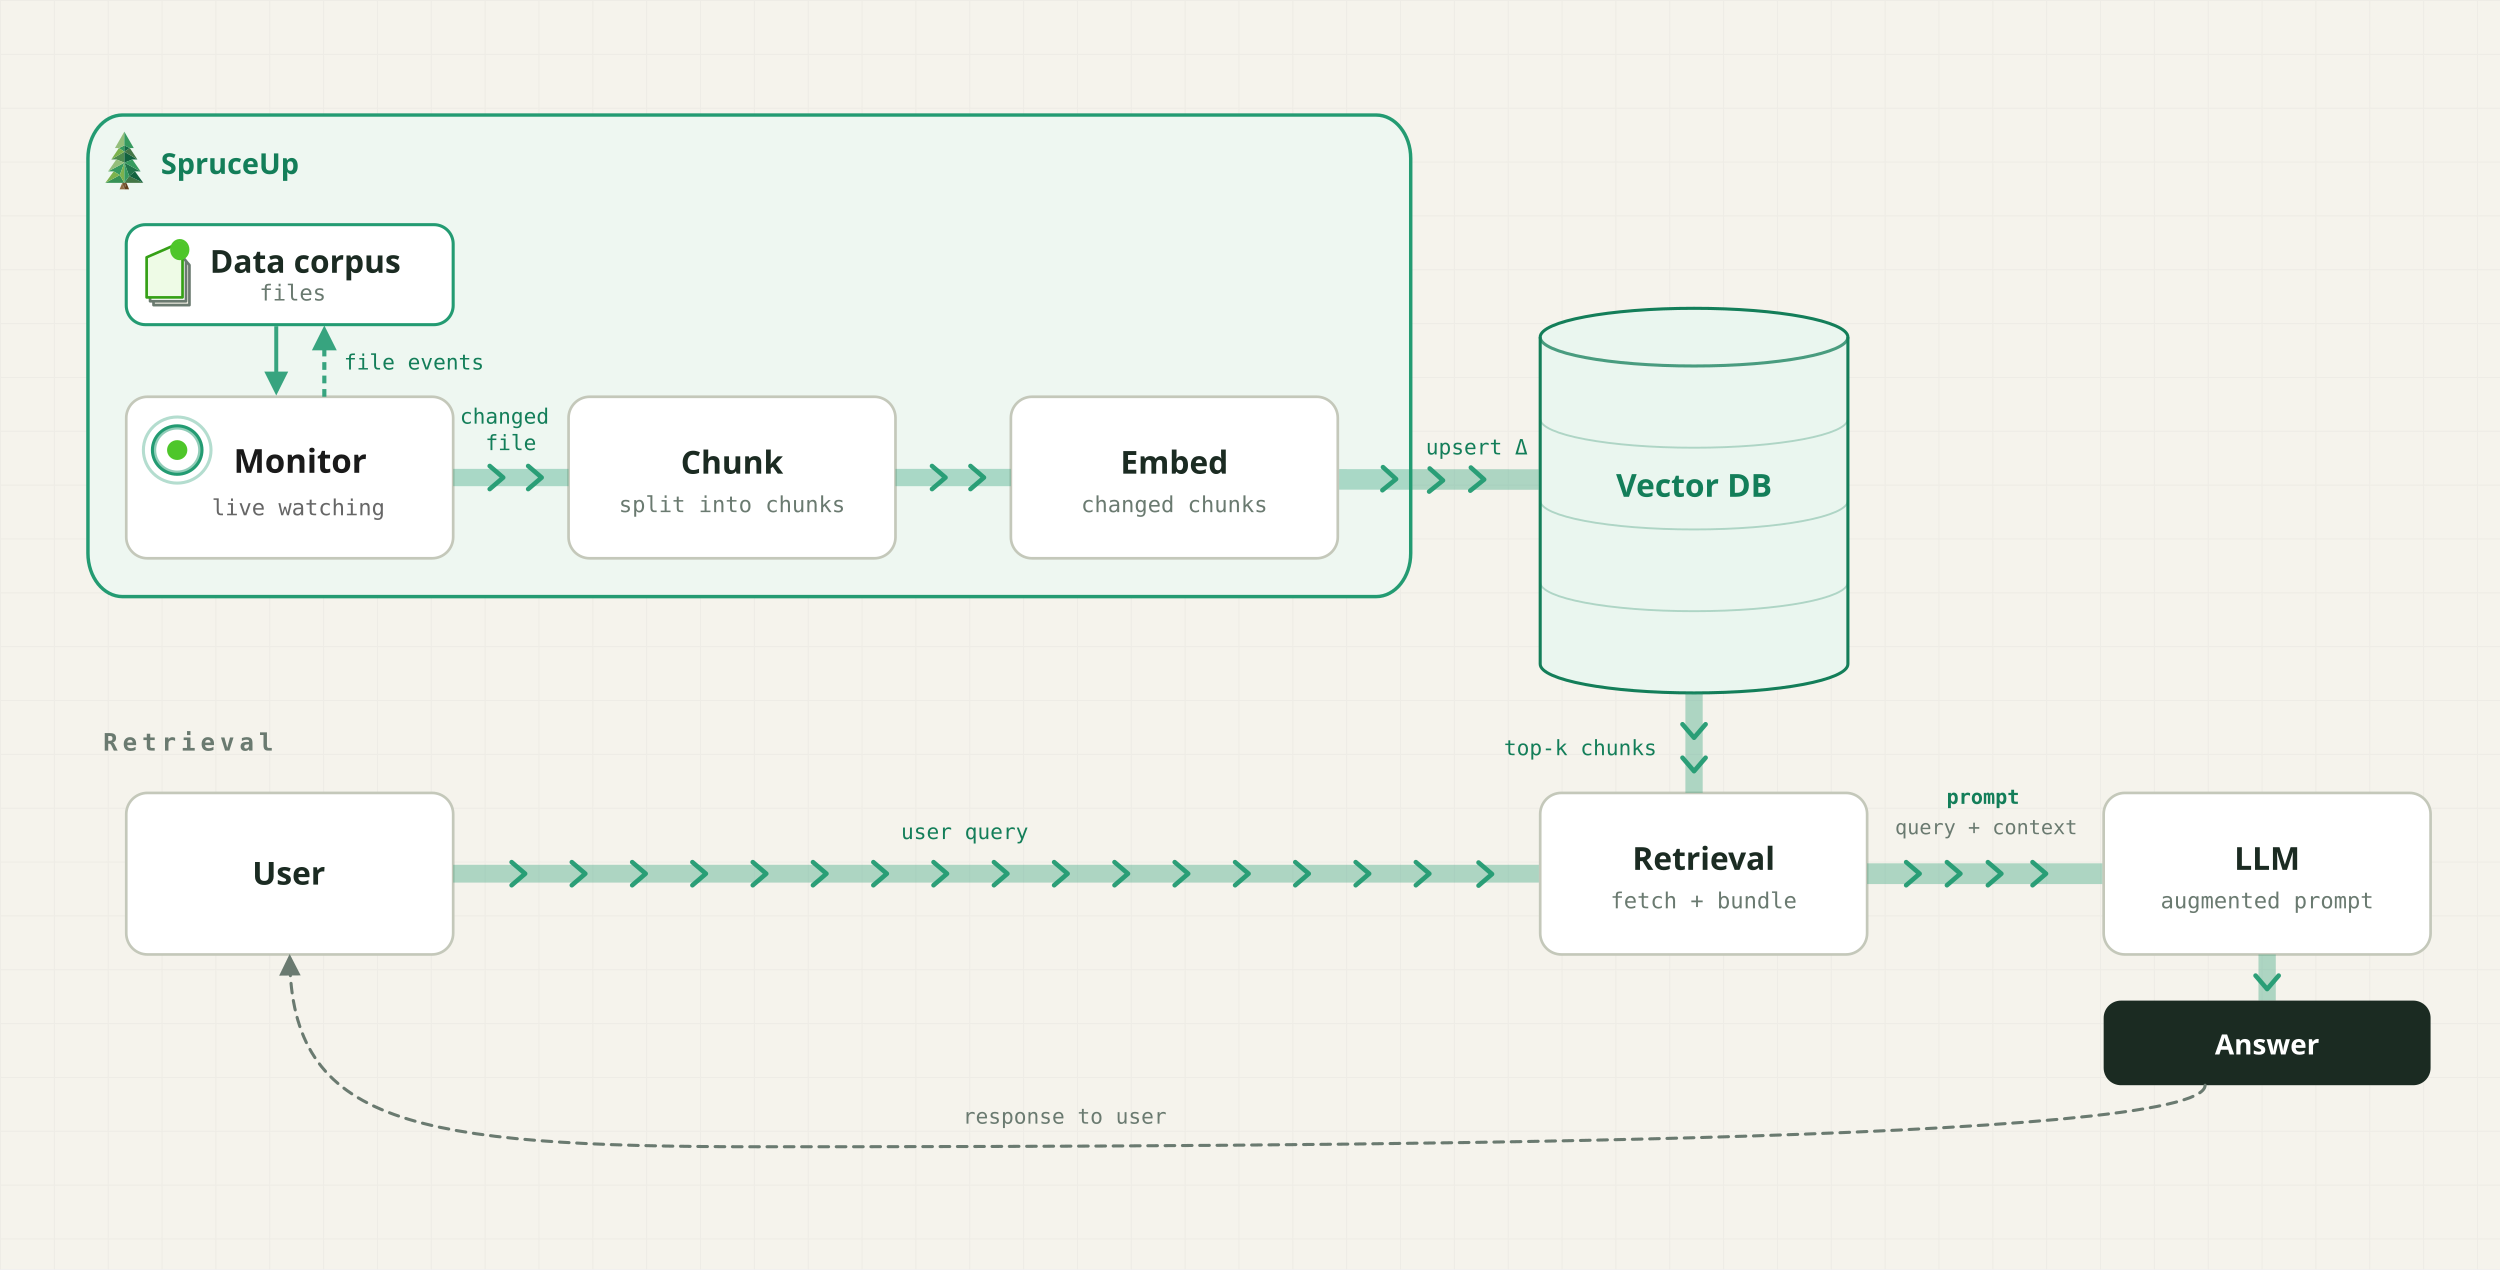
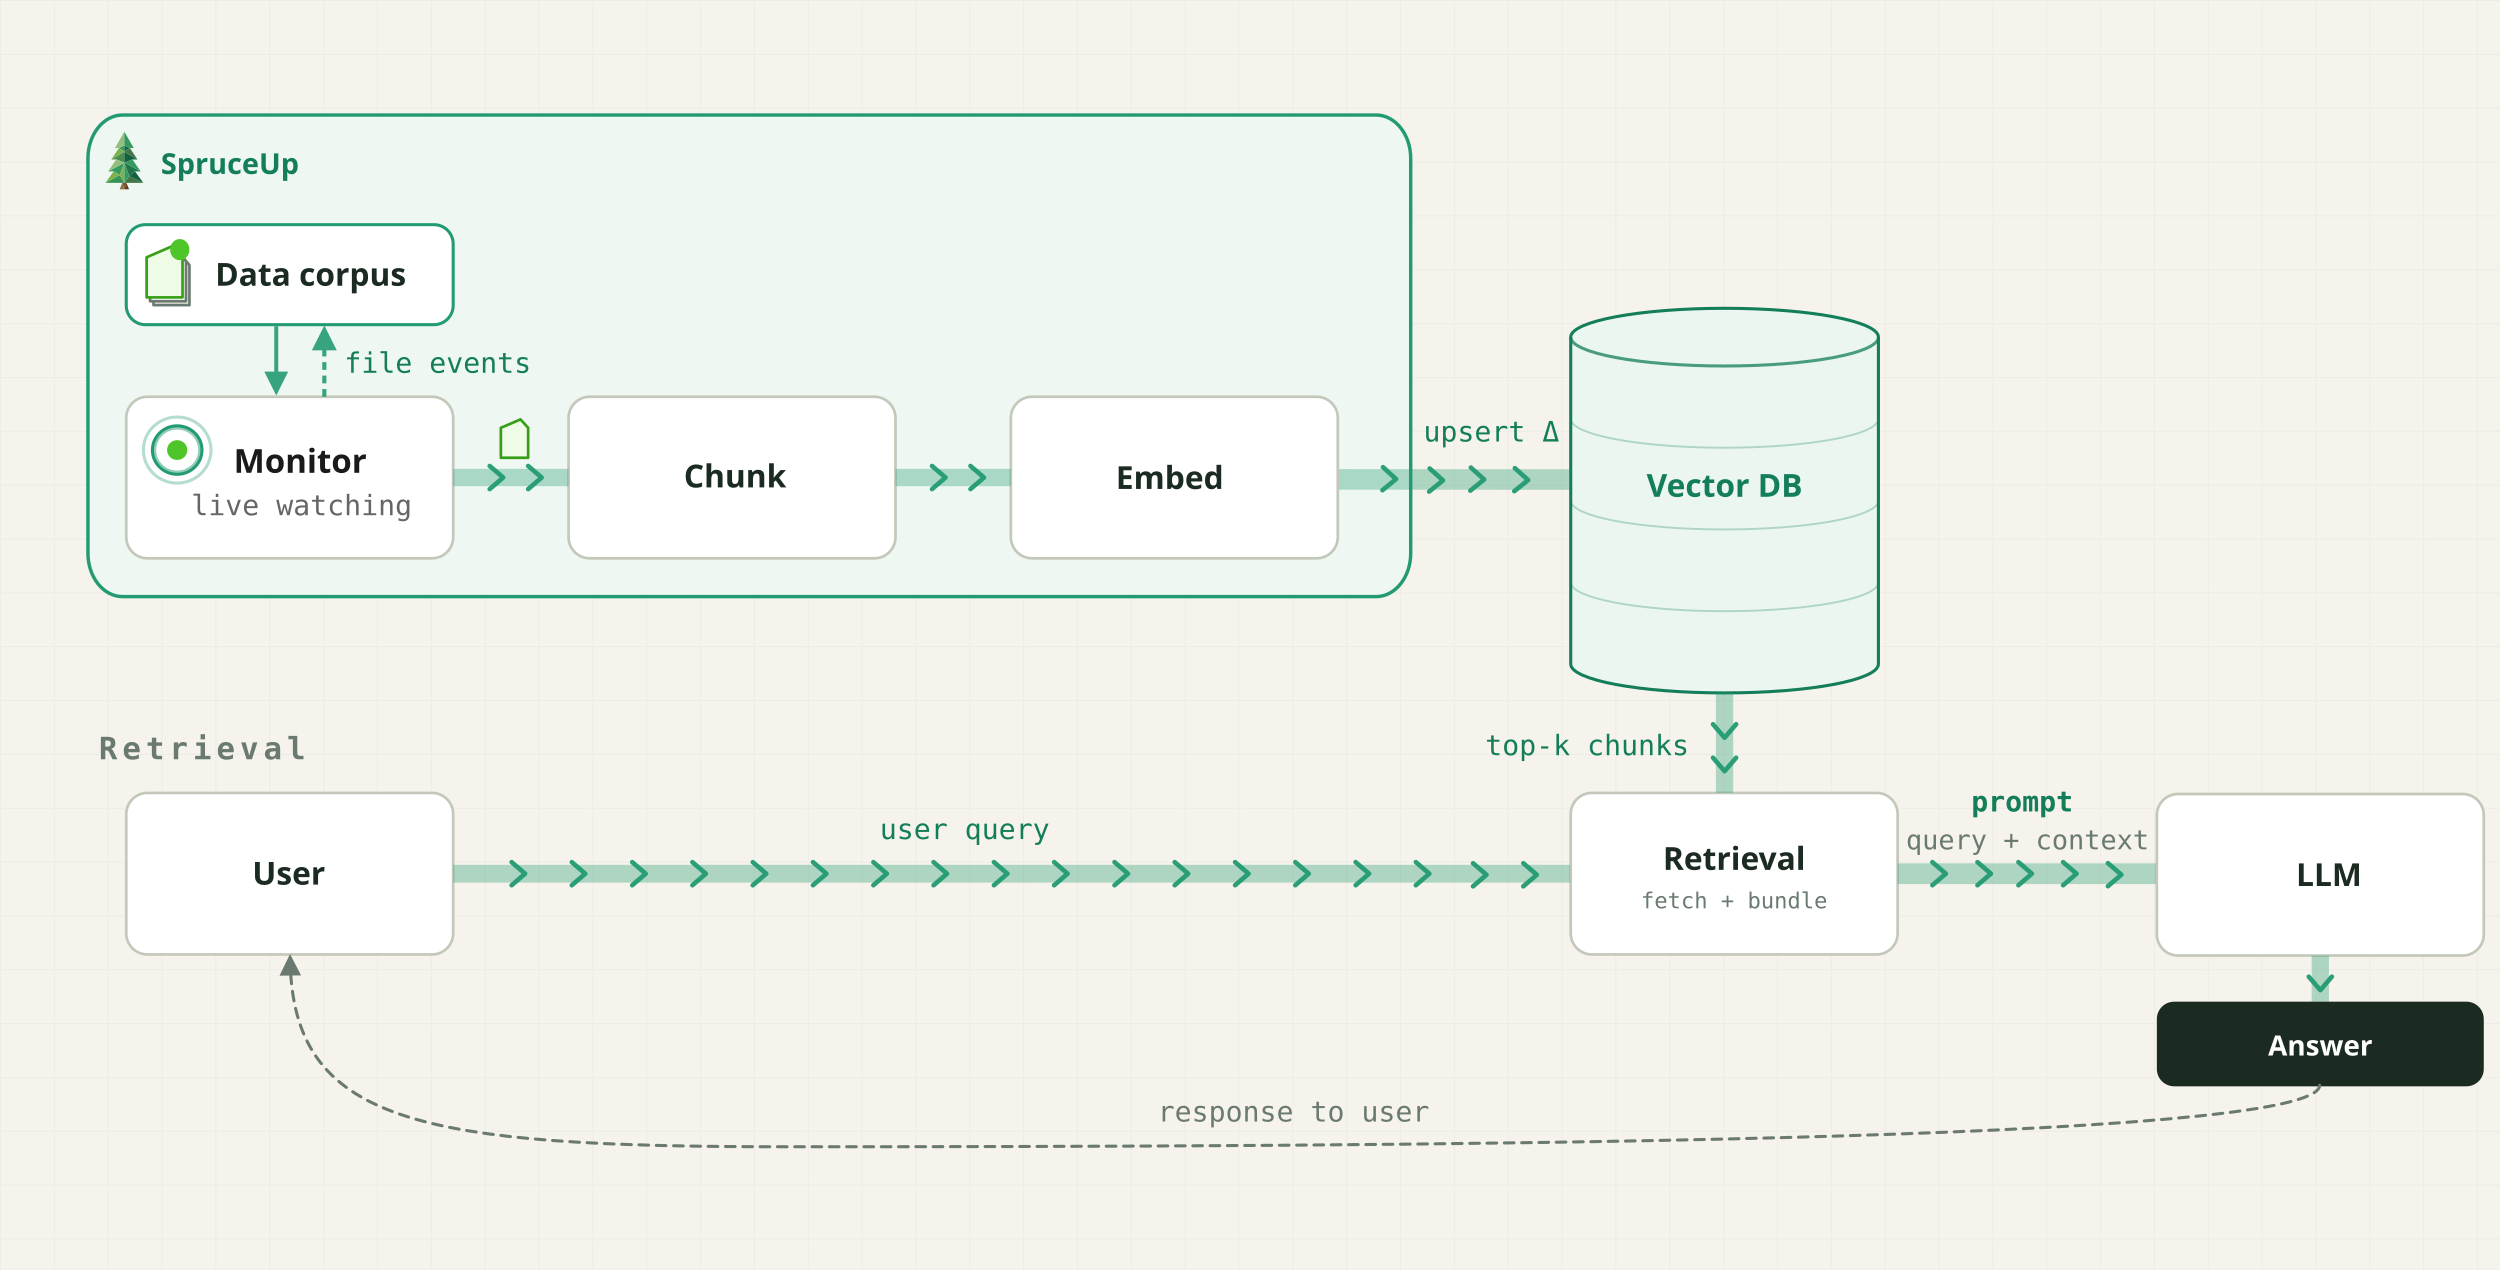
<svg xmlns="http://www.w3.org/2000/svg" viewBox="0 0 1300 660" width="100%" font-family="'Montserrat',system-ui,sans-serif" version="1.1" id="svg82">
  <defs id="defs24">
    <pattern id="kgrid" width="28" height="28" patternUnits="userSpaceOnUse">
      <path d="M28 0H0V28" fill="none" stroke="#1b2b22" stroke-width="1" opacity="0.035" id="path1" />
    </pattern>
    <symbol id="spruce" viewBox="16.69 7.51 162.17 246.80">
      <path d="M 97.776,66.45 74.434,77.681 97.847,93.404 Z" fill="#369a5f" id="path2" />
      <path d="m 97.776,66.45 0.071,26.954 23.569,-15.736 z" fill="#146a45" id="path3" />
      <path d="M 97.847,93.404 42.037,126.405 h 21.399 l 34.412,13.982 z" fill="#4d8c50" id="path4" />
      <path d="m 97.847,93.404 v 46.982 l 34.444,-13.982 h 21.435 z" fill="#12623f" id="path5" />
      <path d="M 97.847,140.386 28.262,177.547 H 52.084 l 26.372,15.777 z" fill="#369a5f" id="path6" />
      <path d="m 97.847,140.386 69.626,37.161 H 143.463 l -25.004,19.961 z" fill="#20734a" id="path7" />
      <path d="M 16.688,226.497 78.456,193.324 97.838,226.564 Z" fill="#369255" id="path8" />
      <path d="M 178.859,226.497 118.46,197.508 97.838,226.564 Z" fill="#437646" id="path9" />
      <path d="M 97.838,226.564 78.456,193.324 97.847,140.386 Z" fill="#7cb24d" id="path10" />
      <path d="M 97.838,226.564 118.46,197.508 97.847,140.386 Z" fill="#369a5f" id="path11" />
      <path d="M 178.859,226.497 143.463,177.547 118.46,197.508 Z" fill="#12623f" id="path12" />
      <path d="M 16.688,226.497 78.456,193.324 52.084,177.547 Z" fill="#7cb24d" id="path13" />
      <path d="M 28.262,177.547 97.847,140.386 63.435,126.405 Z" fill="#94be7b" id="path14" />
      <path d="M 167.473,177.547 132.292,126.405 97.847,140.386 Z" fill="#369a5f" id="path15" />
      <path d="M 153.727,126.405 121.416,77.668 97.847,93.404 Z" fill="#437646" id="path16" />
      <path d="M 42.037,126.405 97.847,93.404 74.434,77.681 Z" fill="#7cb24d" id="path17" />
      <path d="M 74.434,77.681 97.776,66.45 97.823,7.506 57.511,77.767 Z" fill="#94be7b" id="path18" />
      <path d="m 121.416,77.668 h 16.736 L 97.823,7.506 97.776,66.45 Z" fill="#369a5f" id="path19" />
      <path d="m 77.595,254.305 h 20.252 l -8.86,-27.741 z" fill="#926e44" id="path20" />
      <path d="M 97.847,254.305 106.708,226.564 H 88.987 Z" fill="#785633" id="path21" />
      <path d="m 97.847,254.305 8.86,-27.741 11.429,27.741 z" fill="#623f1c" id="path22" />
    </symbol>
    <marker id="loopHead" viewBox="0 0 10 10" refX="8" refY="5" markerWidth="7" markerHeight="7" orient="auto-start-reverse">
      <path d="M0,0 L10,5 L0,10 z" fill="#6a7a70" id="path23" />
    </marker>
    <marker id="wHead" viewBox="0 0 10 10" refX="8" refY="5" markerWidth="6" markerHeight="6" orient="auto-start-reverse">
      <path d="M0,0 L10,5 L0,10 z" fill="#239b72" id="path24" />
    </marker>
  </defs>
  <rect x="0" y="0" width="1300" height="660" fill="#f5f3ec" id="rect24" style="display:inline" />
  <rect x="0" y="0" width="1300" height="660" fill="url(#kgrid)" id="rect25" style="display:inline" />
  <rect x="45.732" y="59.812" width="687.837" height="250.424" rx="17.996" ry="22.538" fill="#eef7f1" stroke="#239b72" stroke-width="1.79" id="rect27" />
  <use href="#spruce" x="60" y="126" width="22" height="30" id="use28" transform="translate(-6.349206,-57.53968)" />
  <text x="83.651" y="90.46" font-size="15px" font-weight="700" fill="#137e59" text-anchor="start" id="text28">SpruceUp</text>
  <rect x="65.651" y="116.825" width="170" height="52" rx="10" ry="10" fill="#ffffff" stroke="#239b72" stroke-width="1.6" id="rect29" />
  <rect x="65.651" y="206.317" width="170" height="84" rx="11" ry="11" fill="#ffffff" stroke="#c4c8ba" stroke-width="1.4" id="rect33" />
  <path d="m 143.651,169.625 c 0,13.419 0,20.129 0,33.549" fill="none" stroke="#239b72" stroke-width="2.072" marker-end="url(#wHead)" opacity="0.9" id="path38" />
  <path d="m 168.651,206.317 c 0,-14.523 0,-21.784 0,-34.492" fill="none" stroke="#239b72" stroke-width="2.156" stroke-dasharray="4, 3" marker-end="url(#wHead)" opacity="0.9" id="path39" />
  <g id="g39" transform="translate(-9.722222,-45.83333)">
    <rect x="180.5" y="224" width="89" height="20" rx="6" fill="#f5f3ec" opacity="0.92" id="rect39" style="display:none" />
-     <text x="225" y="238" font-size="11px" font-weight="500" fill="#137e59" text-anchor="middle" font-family="'Spline Sans Mono', monospace" id="text39">file events</text>
+     <text x="237.346" y="239.684" font-size="11px" font-weight="500" fill="#137e59" text-anchor="middle" font-family="'Spline Sans Mono', monospace" id="text39" style="font-size:14.667px">file events</text>
  </g>
  <rect x="295.651" y="206.317" width="170" height="84" rx="11" ry="11" fill="#ffffff" stroke="#c4c8ba" stroke-width="1.4" id="rect40" />
-   <text x="380.651" y="246.317" font-size="16.5px" font-weight="600" fill="#1b2b22" text-anchor="middle" id="text40">Chunk</text>
-   <text x="380.651" y="266.317" font-size="11.5px" font-weight="400" fill="#6a7a70" text-anchor="middle" font-family="'Spline Sans Mono', monospace" id="text41">split into chunks</text>
+   <text x="382.238" y="253.46" font-size="16.5px" font-weight="600" fill="#1b2b22" text-anchor="middle" id="text40">Chunk</text>
  <rect x="525.651" y="206.317" width="170" height="84" rx="11" ry="11" fill="#ffffff" stroke="#c4c8ba" stroke-width="1.4" id="rect41" />
-   <text x="610.651" y="246.317" font-size="16.5px" font-weight="600" fill="#1b2b22" text-anchor="middle" id="text42">Embed</text>
-   <text x="610.651" y="266.317" font-size="11.5px" font-weight="400" fill="#6a7a70" text-anchor="middle" font-family="'Spline Sans Mono', monospace" id="text43">changed chunks</text>
+   <text x="608.27" y="254.254" font-size="16.5px" font-weight="600" fill="#1b2b22" text-anchor="middle" id="text42">Embed</text>
  <line x1="235.651" y1="248.317" x2="295.651" y2="248.317" stroke="#239b72" stroke-width="9" stroke-linecap="butt" opacity="0.34" id="line43" />
  <polyline points="261.0,294.0 268.0,288.0 261.0,282.0" fill="none" stroke="#239b72" stroke-width="2.4" stroke-linecap="round" stroke-linejoin="round" opacity="0.95" id="polyline43" transform="translate(-6.349206,-39.68254)" />
  <polyline points="281.0,294.0 288.0,288.0 281.0,282.0" fill="none" stroke="#239b72" stroke-width="2.4" stroke-linecap="round" stroke-linejoin="round" opacity="0.95" id="polyline44" transform="translate(-6.349206,-39.68254)" />
  <line x1="465.651" y1="248.317" x2="525.651" y2="248.317" stroke="#239b72" stroke-width="9" stroke-linecap="butt" opacity="0.34" id="line44" />
  <polyline points="491.0,294.0 498.0,288.0 491.0,282.0" fill="none" stroke="#239b72" stroke-width="2.4" stroke-linecap="round" stroke-linejoin="round" opacity="0.95" id="polyline45" transform="translate(-6.349206,-39.68254)" />
  <polyline points="511.0,294.0 518.0,288.0 511.0,282.0" fill="none" stroke="#239b72" stroke-width="2.4" stroke-linecap="round" stroke-linejoin="round" opacity="0.95" id="polyline46" transform="translate(-6.349206,-39.68254)" />
-   <g id="g46" transform="translate(-6.349206,-39.68254)">
-     <rect x="224.1" y="262" width="95.8" height="20" rx="6" fill="#f5f3ec" opacity="0.92" id="rect46" style="display:none" />
-     <text x="272" y="260" font-size="11px" font-weight="500" fill="#137e59" text-anchor="middle" font-family="'Spline Sans Mono', monospace" id="text46">
-       <tspan id="tspan84" x="272" y="260">changed</tspan>
-       <tspan id="tspan85" x="272" y="273.75">file</tspan>
-     </text>
-   </g>
-   <path d="m 800.904,175.317 a 80,15 0 0 1 160,0 v 170 a 80,15 0 0 1 -160,0 z" fill="#eaf6ef" stroke="#137e59" stroke-width="1.6" id="path46" />
-   <path d="m 800.904,175.317 a 80,15 0 0 0 160,0" fill="none" stroke="#137e59" stroke-width="1.6" opacity="0.75" id="path47" />
-   <path d="m 800.904,217.817 a 80,15 0 0 0 160,0" fill="none" stroke="#137e59" stroke-width="1" opacity="0.28" id="path48" />
-   <path d="m 800.904,260.317 a 80,15 0 0 0 160,0" fill="none" stroke="#137e59" stroke-width="1" opacity="0.28" id="path49" />
-   <path d="m 800.904,302.817 a 80,15 0 0 0 160,0" fill="none" stroke="#137e59" stroke-width="1" opacity="0.28" id="path50" />
-   <text x="880.904" y="258.317" font-size="16.5px" font-weight="700" fill="#137e59" text-anchor="middle" id="text50">Vector DB</text>
-   <line x1="696.356" y1="249.275" x2="800.132" y2="249.36" stroke="#239b72" stroke-width="10.693" stroke-linecap="butt" opacity="0.34" id="line51" />
+   <path d="m 816.777,175.317 a 80,15 0 0 1 160,0 v 170 a 80,15 0 0 1 -160,0 z" fill="#eaf6ef" stroke="#137e59" stroke-width="1.6" id="path46" />
+   <path d="m 816.777,175.317 a 80,15 0 0 0 160,0" fill="none" stroke="#137e59" stroke-width="1.6" opacity="0.75" id="path47" />
+   <path d="m 816.777,217.817 a 80,15 0 0 0 160,0" fill="none" stroke="#137e59" stroke-width="1" opacity="0.28" id="path48" />
+   <path d="m 816.777,260.317 a 80,15 0 0 0 160,0" fill="none" stroke="#137e59" stroke-width="1" opacity="0.28" id="path49" />
+   <path d="m 816.777,302.817 a 80,15 0 0 0 160,0" fill="none" stroke="#137e59" stroke-width="1" opacity="0.28" id="path50" />
+   <text x="896.777" y="258.317" font-size="16.5px" font-weight="700" fill="#137e59" text-anchor="middle" id="text50">Vector DB</text>
+   <line x1="696.333" y1="249.275" x2="816.028" y2="249.36" stroke="#239b72" stroke-width="10.693" stroke-linecap="butt" opacity="0.34" id="line51" />
  <polyline points="725.2,294.6 732.3,288.8 725.5,282.6" fill="none" stroke="#239b72" stroke-width="2.4" stroke-linecap="round" stroke-linejoin="round" opacity="0.95" id="polyline51" transform="translate(-6.349206,-39.68254)" />
  <polyline points="749.5,295.3 756.7,289.5 749.8,283.3" fill="none" stroke="#239b72" stroke-width="2.4" stroke-linecap="round" stroke-linejoin="round" opacity="0.95" id="polyline52" transform="translate(-6.349206,-39.68254)" />
  <polyline points="749.5,295.3 756.7,289.5 749.8,283.3" fill="none" stroke="#239b72" stroke-width="2.4" stroke-linecap="round" stroke-linejoin="round" opacity="0.95" id="polyline52-5" transform="translate(15.05308,-40.16324)" />
-   <g id="g52" transform="translate(25.90359,-39.68254)">
+   <polyline points="749.5,295.3 756.7,289.5 749.8,283.3" fill="none" stroke="#239b72" stroke-width="2.4" stroke-linecap="round" stroke-linejoin="round" opacity="0.95" id="polyline52-5-5" transform="translate(37.92222,-39.87777)" />
+   <g id="g52" transform="translate(33.51136,-46.41689)">
    <rect x="707.7" y="262" width="68.6" height="20" rx="6" fill="#f5f3ec" opacity="0.92" id="rect52" style="display:none" />
-     <text x="742" y="276" font-size="11px" font-weight="500" fill="#137e59" text-anchor="middle" font-family="'Spline Sans Mono', monospace" id="text52">upsert Δ</text>
+     <text x="742" y="276" font-size="11px" font-weight="500" fill="#137e59" text-anchor="middle" font-family="'Spline Sans Mono', monospace" id="text52" style="font-size:14.667px">upsert Δ</text>
  </g>
-   <text x="53.651" y="390.317" font-size="12.5px" font-weight="600" fill="#6a7a70" text-anchor="start" font-family="'Spline Sans Mono', monospace" letter-spacing="2.6" id="text53">Retrieval</text>
+   <text x="51.406" y="394.807" font-size="12.5px" font-weight="600" fill="#6a7a70" text-anchor="start" font-family="'Spline Sans Mono', monospace" letter-spacing="2.6" id="text53" style="font-size:16px">Retrieval</text>
  <rect x="65.651" y="412.317" width="170" height="84" rx="11" ry="11" fill="#ffffff" stroke="#c4c8ba" stroke-width="1.4" id="rect53" />
  <text x="150.164" y="460.01" font-size="16.5px" font-weight="600" fill="#1b2b22" text-anchor="middle" id="text54">User</text>
-   <rect x="800.904" y="412.317" width="170" height="84" rx="11" ry="11" fill="#ffffff" stroke="#c4c8ba" stroke-width="1.4" id="rect55" />
-   <text x="885.904" y="452.317" font-size="16.5px" font-weight="600" fill="#1b2b22" text-anchor="middle" id="text56">Retrieval</text>
-   <text x="885.904" y="472.317" font-size="11.5px" font-weight="400" fill="#6a7a70" text-anchor="middle" font-family="'Spline Sans Mono', monospace" id="text57">fetch + bundle</text>
-   <rect x="1093.904" y="412.317" width="170" height="84" rx="11" ry="11" fill="#ffffff" stroke="#c4c8ba" stroke-width="1.4" id="rect57" />
-   <text x="1178.904" y="452.317" font-size="16.5px" font-weight="600" fill="#1b2b22" text-anchor="middle" id="text58">LLM</text>
-   <text x="1178.904" y="472.317" font-size="11.5px" font-weight="400" fill="#6a7a70" text-anchor="middle" font-family="'Spline Sans Mono', monospace" id="text59">augmented prompt</text>
-   <line x1="235.651" y1="454.317" x2="800.204" y2="454.317" stroke="#239b72" stroke-width="9.263" stroke-linecap="butt" opacity="0.34" id="line59" />
+   <rect x="816.777" y="412.317" width="170" height="84" rx="11" ry="11" fill="#ffffff" stroke="#c4c8ba" stroke-width="1.4" id="rect55" />
+   <text x="901.777" y="452.317" font-size="16.5px" font-weight="600" fill="#1b2b22" text-anchor="middle" id="text56">Retrieval</text>
+   <text x="901.777" y="472.317" font-size="11.5px" font-weight="400" fill="#6a7a70" text-anchor="middle" font-family="'Spline Sans Mono', monospace" id="text57">fetch + bundle</text>
+   <rect x="1121.562" y="412.879" width="170" height="84" rx="11" ry="11" fill="#ffffff" stroke="#c4c8ba" stroke-width="1.4" id="rect57" />
+   <text x="1211.051" y="460.735" font-size="16.5px" font-weight="600" fill="#1b2b22" text-anchor="middle" id="text58">LLM</text>
+   <text x="1178.904" y="472.317" font-size="11.5px" font-weight="400" fill="#6a7a70" text-anchor="middle" font-family="'Spline Sans Mono', monospace" id="text59" />
+   <line x1="235.651" y1="454.317" x2="816.478" y2="454.317" stroke="#239b72" stroke-width="9.263" stroke-linecap="butt" opacity="0.34" id="line59" />
  <polyline points="272.4,500.0 279.4,494.0 272.4,488.0" fill="none" stroke="#239b72" stroke-width="2.4" stroke-linecap="round" stroke-linejoin="round" opacity="0.95" id="polyline59" transform="translate(-6.349206,-39.68254)" />
  <polyline points="303.7,500.0 310.7,494.0 303.7,488.0" fill="none" stroke="#239b72" stroke-width="2.4" stroke-linecap="round" stroke-linejoin="round" opacity="0.95" id="polyline60" transform="translate(-6.349206,-39.68254)" />
  <polyline points="335.1,500.0 342.1,494.0 335.1,488.0" fill="none" stroke="#239b72" stroke-width="2.4" stroke-linecap="round" stroke-linejoin="round" opacity="0.95" id="polyline61" transform="translate(-6.349206,-39.68254)" />
  <polyline points="366.4,500.0 373.4,494.0 366.4,488.0" fill="none" stroke="#239b72" stroke-width="2.4" stroke-linecap="round" stroke-linejoin="round" opacity="0.95" id="polyline62" transform="translate(-6.349206,-39.68254)" />
  <polyline points="397.8,500.0 404.8,494.0 397.8,488.0" fill="none" stroke="#239b72" stroke-width="2.4" stroke-linecap="round" stroke-linejoin="round" opacity="0.95" id="polyline63" transform="translate(-6.349206,-39.68254)" />
  <polyline points="429.1,500.0 436.1,494.0 429.1,488.0" fill="none" stroke="#239b72" stroke-width="2.4" stroke-linecap="round" stroke-linejoin="round" opacity="0.95" id="polyline64" transform="translate(-6.349206,-39.68254)" />
  <polyline points="460.5,500.0 467.5,494.0 460.5,488.0" fill="none" stroke="#239b72" stroke-width="2.4" stroke-linecap="round" stroke-linejoin="round" opacity="0.95" id="polyline65" transform="translate(-6.349206,-39.68254)" />
  <polyline points="491.8,500.0 498.8,494.0 491.8,488.0" fill="none" stroke="#239b72" stroke-width="2.4" stroke-linecap="round" stroke-linejoin="round" opacity="0.95" id="polyline66" transform="translate(-6.349206,-39.68254)" />
  <polyline points="523.2,500.0 530.2,494.0 523.2,488.0" fill="none" stroke="#239b72" stroke-width="2.4" stroke-linecap="round" stroke-linejoin="round" opacity="0.95" id="polyline67" transform="translate(-6.349206,-39.68254)" />
  <polyline points="554.5,500.0 561.5,494.0 554.5,488.0" fill="none" stroke="#239b72" stroke-width="2.4" stroke-linecap="round" stroke-linejoin="round" opacity="0.95" id="polyline68" transform="translate(-6.349206,-39.68254)" />
  <polyline points="585.9,500.0 592.9,494.0 585.9,488.0" fill="none" stroke="#239b72" stroke-width="2.4" stroke-linecap="round" stroke-linejoin="round" opacity="0.95" id="polyline69" transform="translate(-6.349206,-39.68254)" />
  <polyline points="617.2,500.0 624.2,494.0 617.2,488.0" fill="none" stroke="#239b72" stroke-width="2.4" stroke-linecap="round" stroke-linejoin="round" opacity="0.95" id="polyline70" transform="translate(-6.349206,-39.68254)" />
  <polyline points="648.6,500.0 655.6,494.0 648.6,488.0" fill="none" stroke="#239b72" stroke-width="2.4" stroke-linecap="round" stroke-linejoin="round" opacity="0.95" id="polyline71" transform="translate(-6.349206,-39.68254)" />
  <polyline points="679.9,500.0 686.9,494.0 679.9,488.0" fill="none" stroke="#239b72" stroke-width="2.4" stroke-linecap="round" stroke-linejoin="round" opacity="0.95" id="polyline72" transform="translate(-6.349206,-39.68254)" />
  <polyline points="711.3,500.0 718.3,494.0 711.3,488.0" fill="none" stroke="#239b72" stroke-width="2.4" stroke-linecap="round" stroke-linejoin="round" opacity="0.95" id="polyline73" transform="translate(-6.349206,-39.68254)" />
  <polyline points="742.6,500.0 749.6,494.0 742.6,488.0" fill="none" stroke="#239b72" stroke-width="2.4" stroke-linecap="round" stroke-linejoin="round" opacity="0.95" id="polyline74" transform="translate(-6.349206,-39.68254)" />
-   <polyline points="742.6,500.0 749.6,494.0 742.6,488.0" fill="none" stroke="#239b72" stroke-width="2.4" stroke-linecap="round" stroke-linejoin="round" opacity="0.95" id="polyline74-5" transform="translate(26.25079,-39.48254)" />
  <g id="g74" transform="translate(-6.349206,-61.68254)">
    <rect x="466.9" y="484" width="82.2" height="20" rx="6" fill="#f5f3ec" opacity="0.92" id="rect74" style="display:none" />
-     <text x="508" y="498" font-size="11px" font-weight="500" fill="#137e59" text-anchor="middle" font-family="'Spline Sans Mono', monospace" id="text74">user query</text>
+     <text x="508" y="498" font-size="11px" font-weight="500" fill="#137e59" text-anchor="middle" font-family="'Spline Sans Mono', monospace" id="text74" style="font-size:14.667px">user query</text>
  </g>
-   <line x1="880.904" y1="360.317" x2="880.904" y2="412.317" stroke="#239b72" stroke-width="9" stroke-linecap="butt" opacity="0.34" id="line74" />
-   <polyline points="849.0,416.3 855.0,423.3 861.0,416.3" fill="none" stroke="#239b72" stroke-width="2.4" stroke-linecap="round" stroke-linejoin="round" opacity="0.95" id="polyline75" transform="translate(25.90359,-39.68254)" />
-   <polyline points="849.0,433.7 855.0,440.7 861.0,433.7" fill="none" stroke="#239b72" stroke-width="2.4" stroke-linecap="round" stroke-linejoin="round" opacity="0.95" id="polyline76" style="display:inline" transform="translate(25.90359,-39.68254)" />
-   <g id="g76" transform="translate(25.90359,-39.68254)">
+   <line x1="896.777" y1="360.317" x2="896.777" y2="412.317" stroke="#239b72" stroke-width="9" stroke-linecap="butt" opacity="0.34" id="line74" />
+   <polyline points="849.0,416.3 855.0,423.3 861.0,416.3" fill="none" stroke="#239b72" stroke-width="2.4" stroke-linecap="round" stroke-linejoin="round" opacity="0.95" id="polyline75" transform="translate(41.77661,-39.68254)" />
+   <polyline points="849.0,433.7 855.0,440.7 861.0,433.7" fill="none" stroke="#239b72" stroke-width="2.4" stroke-linecap="round" stroke-linejoin="round" opacity="0.95" id="polyline76" style="display:inline" transform="translate(41.77661,-39.68254)" />
+   <g id="g76" transform="translate(29.4303,-39.68254)">
    <rect x="807.1" y="416" width="95.8" height="20" rx="6" fill="#f5f3ec" opacity="0.92" id="rect76" style="display:none" />
-     <text x="795.873" y="432.381" font-size="11px" font-weight="500" fill="#137e59" text-anchor="middle" font-family="'Spline Sans Mono', monospace" id="text76">top-k chunks</text>
+     <text x="795.873" y="432.381" font-size="11px" font-weight="500" fill="#137e59" text-anchor="middle" font-family="'Spline Sans Mono', monospace" id="text76" style="font-size:14.667px">top-k chunks</text>
  </g>
-   <text x="1031.159" y="418.026" font-size="10.5px" font-weight="600" fill="#137e59" text-anchor="middle" font-family="'Spline Sans Mono', monospace" id="text77">prompt</text>
-   <text x="1032.826" y="433.796" font-size="10.5px" font-weight="500" fill="#6a7a70" text-anchor="middle" font-family="'Spline Sans Mono', monospace" id="text78">
-     <tspan id="tspan83" x="1032.826" y="433.796">query + context</tspan>
+   <text x="1051.522" y="421.954" font-size="10.5px" font-weight="600" fill="#137e59" text-anchor="middle" font-family="'Spline Sans Mono', monospace" id="text77" style="font-size:14.667px">prompt</text>
+   <text x="1054.311" y="441.653" font-size="10.5px" font-weight="500" fill="#6a7a70" text-anchor="middle" font-family="'Spline Sans Mono', monospace" id="text78" style="font-size:14px">
+     <tspan id="tspan83" x="1054.311" y="441.653" style="font-size:14px">query + context</tspan>
  </text>
-   <line x1="970.904" y1="454.317" x2="1093.204" y2="454.317" stroke="#239b72" stroke-width="10.796" stroke-linecap="butt" opacity="0.34" id="line78" />
-   <polyline points="965.3,500.0 972.3,494.0 965.3,488.0" fill="none" stroke="#239b72" stroke-width="2.4" stroke-linecap="round" stroke-linejoin="round" opacity="0.95" id="polyline78" transform="translate(25.90359,-39.68254)" />
-   <polyline points="986.5,500.0 993.5,494.0 986.5,488.0" fill="none" stroke="#239b72" stroke-width="2.4" stroke-linecap="round" stroke-linejoin="round" opacity="0.95" id="polyline79" transform="translate(25.90359,-39.68254)" />
-   <polyline points="1007.8,500.0 1014.8,494.0 1007.8,488.0" fill="none" stroke="#239b72" stroke-width="2.4" stroke-linecap="round" stroke-linejoin="round" opacity="0.95" id="polyline80" transform="translate(25.90359,-39.68254)" />
-   <polyline points="1007.8,500.0 1014.8,494.0 1007.8,488.0" fill="none" stroke="#239b72" stroke-width="2.4" stroke-linecap="round" stroke-linejoin="round" opacity="0.95" id="polyline80-6" transform="translate(49.12899,-39.68254)" />
-   <line x1="1178.904" y1="496.317" x2="1178.904" y2="520.317" stroke="#239b72" stroke-width="9" stroke-linecap="butt" opacity="0.34" id="line80" />
-   <polyline points="1109.0,547.0 1115.0,554.0 1121.0,547.0" fill="none" stroke="#239b72" stroke-width="2.4" stroke-linecap="round" stroke-linejoin="round" opacity="0.95" id="polyline81" transform="translate(63.90359,-39.68254)" />
-   <rect x="1093.904" y="520.317" width="170" height="44" rx="9" ry="9" fill="#1b2b22" id="rect81" />
-   <text x="1178.904" y="548.317" font-size="14.5px" font-weight="600" fill="#ffffff" text-anchor="middle" id="text81">Answer</text>
-   <path d="m 1146.651,564.317 c 0,30 -453,32 -753,32 -180,0 -242,-12 -243,-98" fill="none" stroke="#6a7a70" stroke-width="1.6" stroke-dasharray="5, 4" stroke-linecap="round" marker-end="url(#loopHead)" id="path81" />
-   <g id="g82" transform="translate(-6.349206,-55.68254)">
+   <line x1="986.776" y1="454.317" x2="1121.094" y2="454.317" stroke="#239b72" stroke-width="10.796" stroke-linecap="butt" opacity="0.34" id="line78" />
+   <polyline points="965.3,500.0 972.3,494.0 965.3,488.0" fill="none" stroke="#239b72" stroke-width="2.4" stroke-linecap="round" stroke-linejoin="round" opacity="0.95" id="polyline78" transform="translate(39.53182,-39.68254)" />
+   <polyline points="986.5,500.0 993.5,494.0 986.5,488.0" fill="none" stroke="#239b72" stroke-width="2.4" stroke-linecap="round" stroke-linejoin="round" opacity="0.95" id="polyline79" transform="translate(41.77661,-39.68254)" />
+   <polyline points="1007.8,500.0 1014.8,494.0 1007.8,488.0" fill="none" stroke="#239b72" stroke-width="2.4" stroke-linecap="round" stroke-linejoin="round" opacity="0.95" id="polyline80" transform="translate(41.77661,-39.68254)" />
+   <polyline points="1007.8,500.0 1014.8,494.0 1007.8,488.0" fill="none" stroke="#239b72" stroke-width="2.4" stroke-linecap="round" stroke-linejoin="round" opacity="0.95" id="polyline80-6" transform="translate(65.002,-39.68254)" />
+   <polyline points="1007.8,500.0 1014.8,494.0 1007.8,488.0" fill="none" stroke="#239b72" stroke-width="2.4" stroke-linecap="round" stroke-linejoin="round" opacity="0.95" id="polyline80-6-1" transform="translate(88.30751,-39.16717)" />
+   <line x1="1206.562" y1="496.879" x2="1206.562" y2="520.879" stroke="#239b72" stroke-width="9" stroke-linecap="butt" opacity="0.34" id="line80" />
+   <polyline points="1109.0,547.0 1115.0,554.0 1121.0,547.0" fill="none" stroke="#239b72" stroke-width="2.4" stroke-linecap="round" stroke-linejoin="round" opacity="0.95" id="polyline81" transform="translate(91.56172,-39.12134)" />
+   <rect x="1121.562" y="520.879" width="170" height="44" rx="9" ry="9" fill="#1b2b22" id="rect81" />
+   <text x="1206.562" y="548.879" font-size="14.5px" font-weight="600" fill="#ffffff" text-anchor="middle" id="text81">Answer</text>
+   <path d="m 1206.22,564.317 c 0,30 -480.004,32 -797.887,32 -190.73,0 -256.426,-12 -257.485,-98" fill="none" stroke="#6a7a70" stroke-width="1.6" stroke-dasharray="5, 4" stroke-linecap="round" marker-end="url(#loopHead)" id="path81" />
+   <g id="g82" transform="translate(112.6243,-56.80493)">
    <rect x="498.4" y="626" width="123.1" height="20" rx="6" fill="#f5f3ec" opacity="0.92" id="rect82" style="display:none" />
-     <text x="560" y="640" font-size="11px" font-weight="500" fill="#6a7a70" text-anchor="middle" font-family="'Spline Sans Mono', monospace" id="text82">response to user</text>
+     <text x="560" y="640" font-size="11px" font-weight="500" fill="#6a7a70" text-anchor="middle" font-family="'Spline Sans Mono', monospace" id="text82" style="font-size:14.667px">response to user</text>
  </g>
  <ellipse cx="92.141" cy="234.03" fill="none" stroke="#239b72" stroke-width="1.6" opacity="0.5" id="circle29" rx="11.72" ry="11.455" />
  <ellipse cx="92.141" cy="234.03" fill="none" stroke="#239b72" stroke-width="1.6" opacity="0.34" id="circle30" rx="17.579" ry="17.183" />
  <ellipse class="spring" cx="92.141" cy="234.03" fill="none" stroke="#239b72" stroke-width="1.6" id="circle31" rx="12.892" ry="12.601" />
  <ellipse class="spdot" cx="92.141" cy="234.03" fill="#4ec62a" id="circle32" style="stroke-width:1" rx="5.274" ry="5.155" />
  <text x="121.498" y="245.841" font-size="14.5px" font-weight="700" fill="#137e59" text-anchor="start" id="text32" style="font-size:17.167px">
    <tspan style="font-style:normal;font-variant:normal;font-weight:600;font-stretch:normal;font-size:17.167px;font-family:Montserrat, system-ui, sans-serif;-inkscape-font-specification:'Montserrat, system-ui, sans-serif Semi-Bold';fill:#1a1a1a" id="tspan1">Monitor</tspan>
  </text>
-   <text x="110.143" y="267.92" font-size="10.5px" font-weight="500" fill="#239b72" text-anchor="start" font-family="'Spline Sans Mono', monospace" id="text33" style="font-size:11.5px">
-     <tspan style="font-style:normal;font-variant:normal;font-weight:normal;font-stretch:normal;font-family:'Spline Sans Mono', monospace;-inkscape-font-specification:'Spline Sans Mono, monospace';fill:#666666" id="tspan4">live watching</tspan>
+   <text x="99.48" y="267.92" font-size="10.5px" font-weight="500" fill="#239b72" text-anchor="start" font-family="'Spline Sans Mono', monospace" id="text33" style="font-size:14.667px">
+     <tspan style="font-style:normal;font-variant:normal;font-weight:normal;font-stretch:normal;font-size:14.667px;font-family:'Spline Sans Mono', monospace;-inkscape-font-specification:'Spline Sans Mono, monospace';fill:#666666" id="tspan4">live watching</tspan>
  </text>
-   <text x="109.113" y="141.843" font-size="16.5px" font-weight="600" fill="#1b2b22" text-anchor="start" id="text34">Data corpus</text>
-   <text x="134.906" y="156.287" font-size="11.5px" font-weight="400" fill="#6a7a70" text-anchor="start" font-family="'Spline Sans Mono', monospace" id="text35">files</text>
+   <text x="111.919" y="148.577" font-size="16.5px" font-weight="600" fill="#1b2b22" text-anchor="start" id="text34">Data corpus</text>
  <path d="m 79.832,137.811 13.434,-5.852 5.244,5.852 v 20.841 H 79.832 Z" fill="#f0eee4" stroke="#6a7a70" stroke-width="1.4" stroke-linejoin="round" id="path35" />
  <path d="m 78.036,135.807 13.434,-5.852 5.244,5.852 v 20.841 H 78.036 Z" fill="#ffffff" stroke="#6a7a70" stroke-width="1.4" stroke-linejoin="round" id="path36" />
  <path d="m 76.24,133.803 13.434,-5.852 5.244,5.852 v 20.841 H 76.24 Z" fill="#eefbe6" stroke="#35a016" stroke-width="1.4" stroke-linejoin="round" id="path37" />
+   <path d="m 260.447,222.461 10.205,-4.375 3.984,4.375 v 15.583 H 260.447 Z" fill="#eefbe6" stroke="#35a016" stroke-width="1.4" stroke-linejoin="round" id="path37-8" />
  <ellipse class="spring" cx="93.481" cy="129.795" fill="none" stroke="#4ec62a" stroke-width="1.4" id="circle37" rx="4.31" ry="4.81" />
  <ellipse class="spdot" cx="93.481" cy="129.795" fill="#4ec62a" id="circle38" style="stroke-width:1" rx="3.951" ry="4.409" />
+   <polyline points="711.3,500.0 718.3,494.0 711.3,488.0" fill="none" stroke="#239b72" stroke-width="2.4" stroke-linecap="round" stroke-linejoin="round" opacity="0.95" id="polyline73-1" transform="translate(54.68327,-39.11641)" />
+   <polyline points="742.6,500.0 749.6,494.0 742.6,488.0" fill="none" stroke="#239b72" stroke-width="2.4" stroke-linecap="round" stroke-linejoin="round" opacity="0.95" id="polyline74-7" transform="translate(49.52454,-39.11641)" />
</svg>
